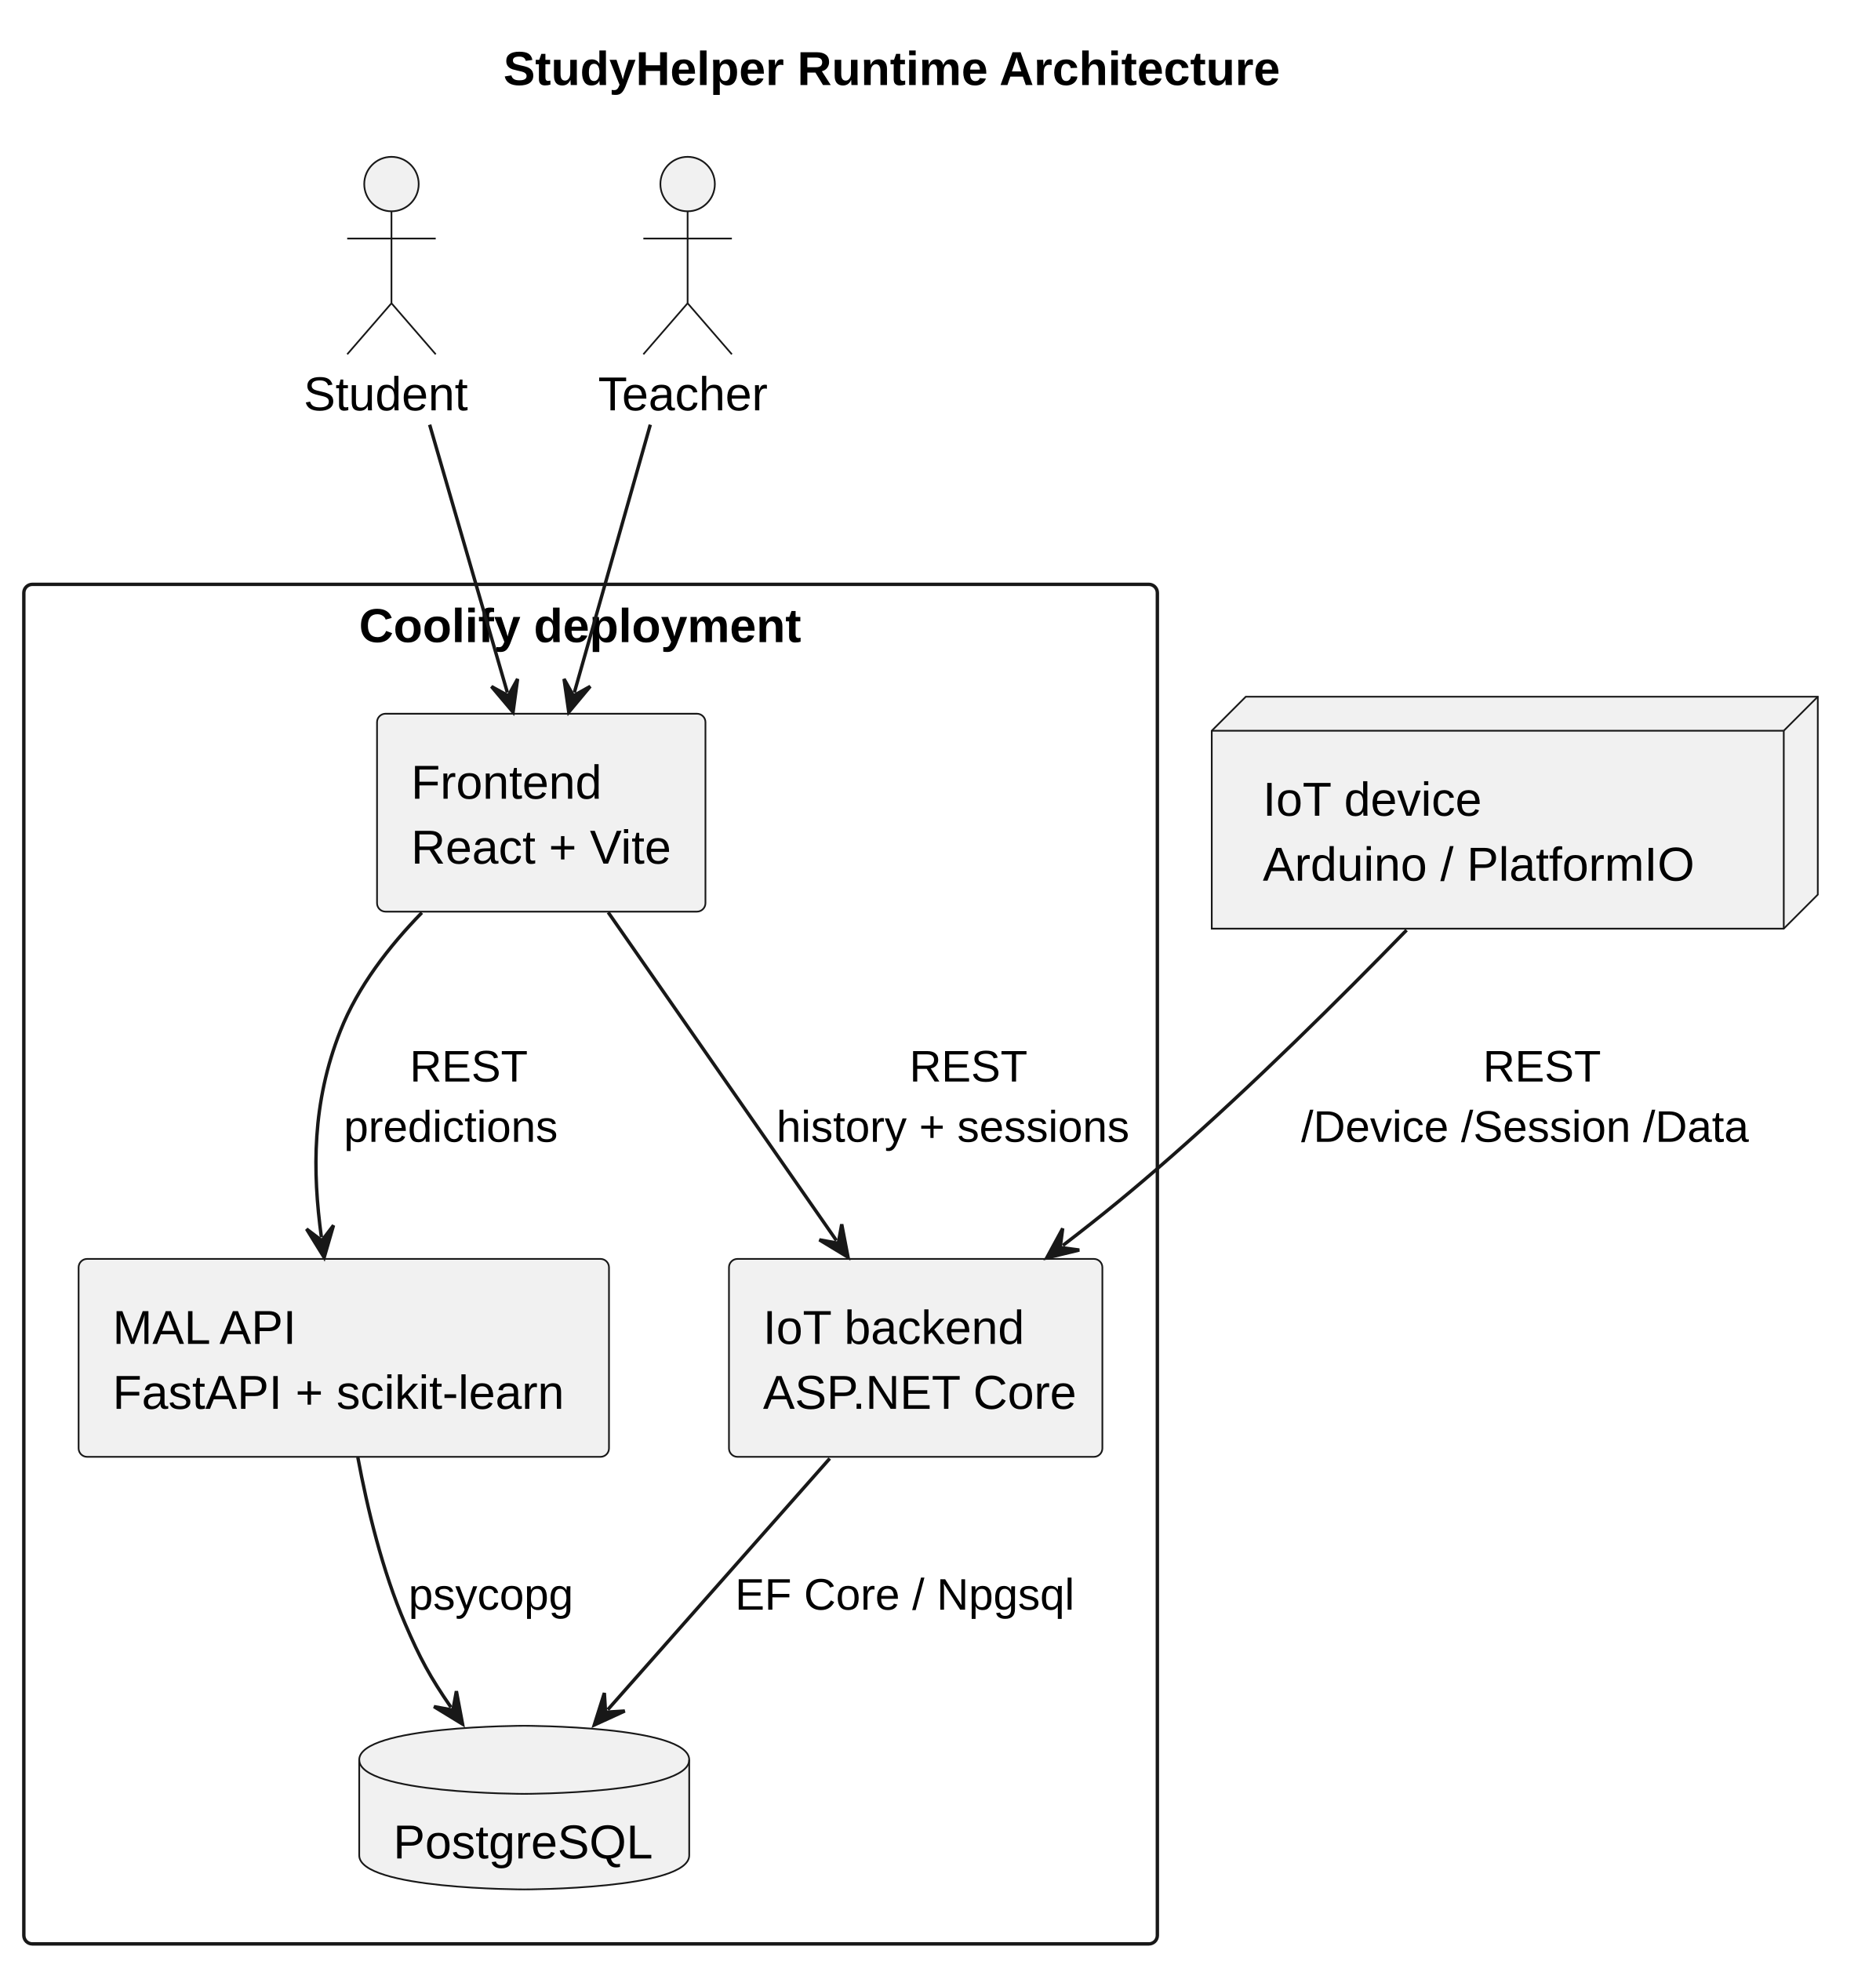
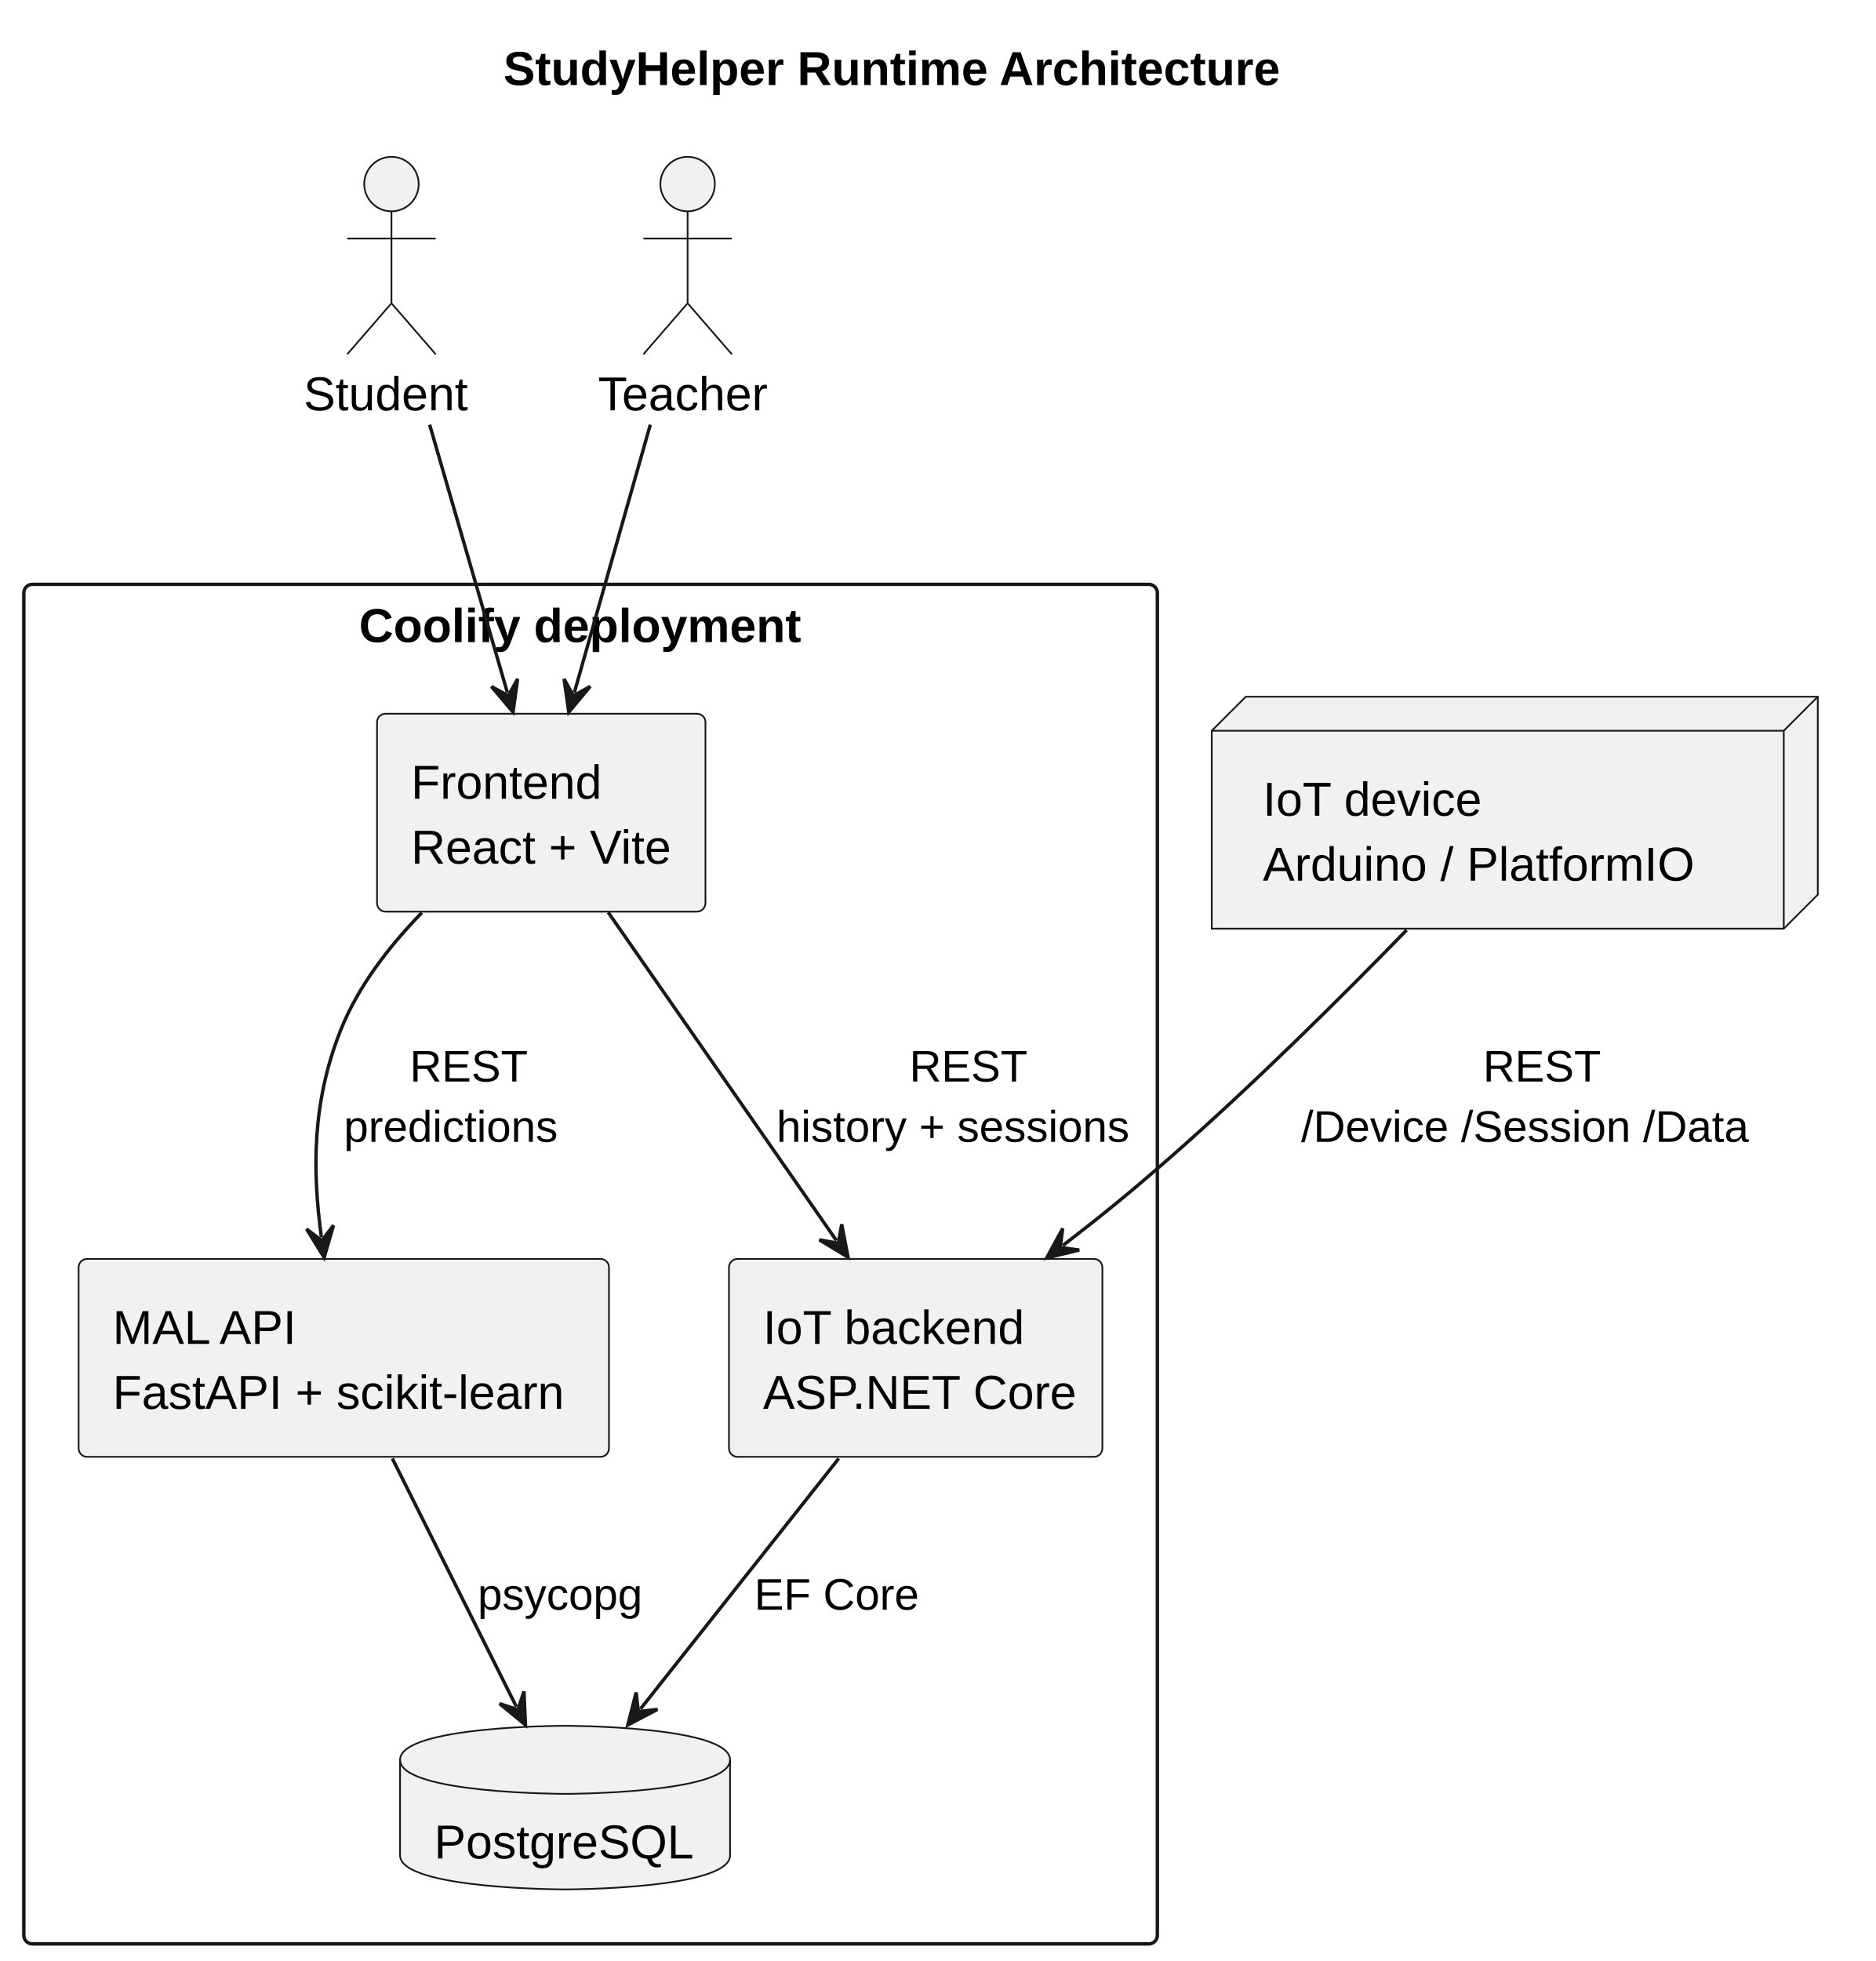
<svg xmlns="http://www.w3.org/2000/svg" contentStyleType="text/css" data-diagram-type="DESCRIPTION" height="576px" preserveAspectRatio="none" style="width:551px;height:576px;background:#FFFFFF;" version="1.1" viewBox="0 0 551 576" width="551px" zoomAndPan="magnify">
  <defs />
  <g>
    <g class="title" data-source-line="1">
      <text fill="#000000" font-family="Arial" font-size="14" font-weight="bold" lengthAdjust="spacing" textLength="241.275" x="147.872" y="24.966">StudyHelper Runtime Architecture</text>
    </g>
    <g class="cluster" data-qualified-name="Coolify deployment" data-source-line="10" id="ent0005">
      <rect fill="none" height="399.34" rx="2.5" ry="2.5" style="stroke:#181818;stroke-width:1;" width="333" x="7" y="171.638" />
      <text fill="#000000" font-family="Arial" font-size="14" font-weight="bold" lengthAdjust="spacing" textLength="136.052" x="105.474" y="188.604">Coolify deployment</text>
    </g>
    <g class="entity" data-qualified-name="Coolify deployment.Frontend" data-source-line="11" id="ent0006">
      <rect fill="#F1F1F1" height="58.136" rx="2.5" ry="2.5" style="stroke:#181818;stroke-width:0.5;" width="96.482" x="110.76" y="209.638" />
      <text fill="#000000" font-family="Arial" font-size="14" lengthAdjust="spacing" textLength="60.382" x="120.76" y="234.604">Frontend</text>
      <text fill="#000000" font-family="Arial" font-size="14" lengthAdjust="spacing" textLength="76.482" x="120.76" y="253.672">React + Vite</text>
    </g>
    <g class="entity" data-qualified-name="Coolify deployment.IotApi" data-source-line="12" id="ent0007">
      <rect fill="#F1F1F1" height="58.136" rx="2.5" ry="2.5" style="stroke:#181818;stroke-width:0.5;" width="109.698" x="214.15" y="369.778" />
      <text fill="#000000" font-family="Arial" font-size="14" lengthAdjust="spacing" textLength="80.458" x="224.15" y="394.744">IoT backend</text>
      <text fill="#000000" font-family="Arial" font-size="14" lengthAdjust="spacing" textLength="89.698" x="224.15" y="413.812">ASP.NET Core</text>
    </g>
    <g class="entity" data-qualified-name="Coolify deployment.MalApi" data-source-line="13" id="ent0008">
      <rect fill="#F1F1F1" height="58.136" rx="2.5" ry="2.5" style="stroke:#181818;stroke-width:0.5;" width="155.814" x="23.09" y="369.778" />
      <text fill="#000000" font-family="Arial" font-size="14" lengthAdjust="spacing" textLength="54.782" x="33.09" y="394.744">MAL API</text>
      <text fill="#000000" font-family="Arial" font-size="14" lengthAdjust="spacing" textLength="135.814" x="33.09" y="413.812">FastAPI + scikit-learn</text>
    </g>
    <g class="entity" data-qualified-name="Coolify deployment.Db" data-source-line="14" id="ent0009">
-       <path d="M105.53,516.908 C105.53,506.908 154.002,506.908 154.002,506.908 C154.002,506.908 202.474,506.908 202.474,516.908 L202.474,544.976 C202.474,554.976 154.002,554.976 154.002,554.976 C154.002,554.976 105.53,554.976 105.53,544.976 L105.53,516.908" fill="#F1F1F1" style="stroke:#181818;stroke-width:0.5;" />
-       <path d="M105.53,516.908 C105.53,526.908 154.002,526.908 154.002,526.908 C154.002,526.908 202.474,526.908 202.474,516.908" fill="none" style="stroke:#181818;stroke-width:0.5;" />
-       <text fill="#000000" font-family="Arial" font-size="14" lengthAdjust="spacing" textLength="76.944" x="115.53" y="545.874">PostgreSQL</text>
+       <path d="M117.53,516.908 C117.53,506.908 166.002,506.908 166.002,506.908 C166.002,506.908 214.474,506.908 214.474,516.908 L214.474,544.976 C214.474,554.976 166.002,554.976 166.002,554.976 C166.002,554.976 117.53,554.976 117.53,544.976 L117.53,516.908" fill="#F1F1F1" style="stroke:#181818;stroke-width:0.5;" />
+       <path d="M117.53,516.908 C117.53,526.908 166.002,526.908 166.002,526.908 C166.002,526.908 214.474,526.908 214.474,516.908" fill="none" style="stroke:#181818;stroke-width:0.5;" />
+       <text fill="#000000" font-family="Arial" font-size="14" lengthAdjust="spacing" textLength="76.944" x="127.53" y="545.874">PostgreSQL</text>
    </g>
    <g class="entity" data-qualified-name="Student" data-source-line="6" id="ent0002">
      <ellipse cx="115.002" cy="54.068" fill="#F1F1F1" rx="8" ry="8" style="stroke:#181818;stroke-width:0.5;" />
      <path d="M115.002,62.068 L115.002,89.068 M102.002,70.068 L128.002,70.068 M115.002,89.068 L102.002,104.068 M115.002,89.068 L128.002,104.068" fill="none" style="stroke:#181818;stroke-width:0.5;" />
      <text fill="#000000" font-family="Arial" font-size="14" lengthAdjust="spacing" textLength="51.604" x="89.2" y="120.534">Student</text>
    </g>
    <g class="entity" data-qualified-name="Teacher" data-source-line="7" id="ent0003">
      <ellipse cx="202.002" cy="54.068" fill="#F1F1F1" rx="8" ry="8" style="stroke:#181818;stroke-width:0.5;" />
      <path d="M202.002,62.068 L202.002,89.068 M189.002,70.068 L215.002,70.068 M202.002,89.068 L189.002,104.068 M202.002,89.068 L215.002,104.068" fill="none" style="stroke:#181818;stroke-width:0.5;" />
      <text fill="#000000" font-family="Arial" font-size="14" lengthAdjust="spacing" textLength="52.584" x="175.71" y="120.534">Teacher</text>
    </g>
    <g class="entity" data-qualified-name="Device" data-source-line="8" id="ent0004">
      <polygon fill="#F1F1F1" points="355.98,214.638,365.98,204.638,534.019,204.638,534.019,262.774,524.019,272.774,355.98,272.774,355.98,214.638" style="stroke:#181818;stroke-width:0.5;" />
      <line style="stroke:#181818;stroke-width:0.5;" x1="524.019" x2="534.019" y1="214.638" y2="204.638" />
      <line style="stroke:#181818;stroke-width:0.5;" x1="355.98" x2="524.019" y1="214.638" y2="214.638" />
      <line style="stroke:#181818;stroke-width:0.5;" x1="524.019" x2="524.019" y1="214.638" y2="272.774" />
      <text fill="#000000" font-family="Arial" font-size="14" lengthAdjust="spacing" textLength="66.486" x="370.98" y="239.604">IoT device</text>
      <text fill="#000000" font-family="Arial" font-size="14" lengthAdjust="spacing" textLength="138.04" x="370.98" y="258.672">Arduino / PlatformIO</text>
    </g>
    <g class="link" data-entity-1="ent0002" data-entity-2="ent0006" data-link-type="dependency" data-source-line="17" id="lnk10">
      <path d="M126.22,124.748 C133.86,151.068 142.128,179.566 149.048,203.416" fill="none" id="Student-to-Frontend" style="stroke:#181818;stroke-width:1;" />
      <polygon fill="#181818" points="150.72,209.178,152.054,199.42,149.327,204.376,144.37,201.649,150.72,209.178" style="stroke:#181818;stroke-width:1;" />
    </g>
    <g class="link" data-entity-1="ent0003" data-entity-2="ent0006" data-link-type="dependency" data-source-line="18" id="lnk11">
      <path d="M191.04,124.748 C183.57,151.068 175.498,179.556 168.728,203.406" fill="none" id="Teacher-to-Frontend" style="stroke:#181818;stroke-width:1;" />
      <polygon fill="#181818" points="167.09,209.178,173.396,201.612,168.455,204.368,165.7,199.428,167.09,209.178" style="stroke:#181818;stroke-width:1;" />
    </g>
    <g class="link" data-entity-1="ent0004" data-entity-2="ent0007" data-link-type="dependency" data-source-line="19" id="lnk12">
      <path d="M413.22,273.198 C393.8,293.148 368.13,318.618 344,339.778 C332.48,349.868 324.198,356.643 312.248,365.823" fill="none" id="Device-to-IotApi" style="stroke:#181818;stroke-width:1;" />
      <polygon fill="#181818" points="307.49,369.478,317.064,367.167,311.455,366.432,312.19,360.823,307.49,369.478" style="stroke:#181818;stroke-width:1;" />
      <text fill="#000000" font-family="Arial" font-size="13" lengthAdjust="spacing" textLength="29.679" x="435.673" y="317.675">REST</text>
      <text fill="#000000" font-family="Arial" font-size="13" lengthAdjust="spacing" textLength="136.565" x="382.23" y="335.381">/Device /Session /Data</text>
    </g>
    <g class="link" data-entity-1="ent0006" data-entity-2="ent0007" data-link-type="dependency" data-source-line="20" id="lnk13">
      <path d="M178.67,267.978 C198.56,296.588 225.733,335.653 245.703,364.353" fill="none" id="Frontend-to-IotApi" style="stroke:#181818;stroke-width:1;" />
      <polygon fill="#181818" points="249.13,369.278,247.273,359.606,246.274,365.174,240.706,364.175,249.13,369.278" style="stroke:#181818;stroke-width:1;" />
      <text fill="#000000" font-family="Arial" font-size="13" lengthAdjust="spacing" textLength="29.679" x="267.181" y="317.675">REST</text>
      <text fill="#000000" font-family="Arial" font-size="13" lengthAdjust="spacing" textLength="107.861" x="228.09" y="335.381">history + sessions</text>
    </g>
    <g class="link" data-entity-1="ent0006" data-entity-2="ent0008" data-link-type="dependency" data-source-line="21" id="lnk14">
      <path d="M123.93,268.078 C114.31,277.938 105.12,289.808 100,302.778 C91.63,323.958 91.77,343.983 94.42,363.423" fill="none" id="Frontend-to-MalApi" style="stroke:#181818;stroke-width:1;" />
      <polygon fill="#181818" points="95.23,369.368,97.978,359.91,94.555,364.414,90.051,360.991,95.23,369.368" style="stroke:#181818;stroke-width:1;" />
      <text fill="#000000" font-family="Arial" font-size="13" lengthAdjust="spacing" textLength="29.679" x="120.389" y="317.675">REST</text>
      <text fill="#000000" font-family="Arial" font-size="13" lengthAdjust="spacing" textLength="68.458" x="101" y="335.381">predictions</text>
    </g>
    <g class="link" data-entity-1="ent0007" data-entity-2="ent0009" data-link-type="dependency" data-source-line="22" id="lnk15">
-       <path d="M243.76,428.398 C223,451.878 197.913,480.262 178.553,502.172" fill="none" id="IotApi-to-Db" style="stroke:#181818;stroke-width:1;" />
-       <polygon fill="#181818" points="174.58,506.668,183.537,502.572,177.891,502.921,177.542,497.275,174.58,506.668" style="stroke:#181818;stroke-width:1;" />
-       <text fill="#000000" font-family="Arial" font-size="13" lengthAdjust="spacing" textLength="101.179" x="215.95" y="472.805">EF Core / Npgsql</text>
+       <path d="M246.4,428.398 C227.8,451.878 205.505,480.054 188.155,501.964" fill="none" id="IotApi-to-Db" style="stroke:#181818;stroke-width:1;" />
+       <polygon fill="#181818" points="184.43,506.668,193.153,502.095,187.534,502.748,186.881,497.129,184.43,506.668" style="stroke:#181818;stroke-width:1;" />
+       <text fill="#000000" font-family="Arial" font-size="13" lengthAdjust="spacing" textLength="46.137" x="221.59" y="472.805">EF Core</text>
    </g>
    <g class="link" data-entity-1="ent0008" data-entity-2="ent0009" data-link-type="dependency" data-source-line="23" id="lnk16">
-       <path d="M105.12,428.058 C107.9,442.988 112.32,461.388 119,476.908 C123.4,487.148 126.374,492.619 132.484,501.479" fill="none" id="MalApi-to-Db" style="stroke:#181818;stroke-width:1;" />
-       <polygon fill="#181818" points="135.89,506.418,134.073,496.738,133.051,502.302,127.488,501.28,135.89,506.418" style="stroke:#181818;stroke-width:1;" />
-       <text fill="#000000" font-family="Arial" font-size="13" lengthAdjust="spacing" textLength="50.947" x="120" y="472.805">psycopg</text>
+       <path d="M115.26,428.398 C127,451.878 140.738,479.391 151.688,501.301" fill="none" id="MalApi-to-Db" style="stroke:#181818;stroke-width:1;" />
+       <polygon fill="#181818" points="154.37,506.668,153.925,496.829,152.135,502.195,146.768,500.406,154.37,506.668" style="stroke:#181818;stroke-width:1;" />
+       <text fill="#000000" font-family="Arial" font-size="13" lengthAdjust="spacing" textLength="50.947" x="140.32" y="472.805">psycopg</text>
    </g>
  </g>
</svg>
